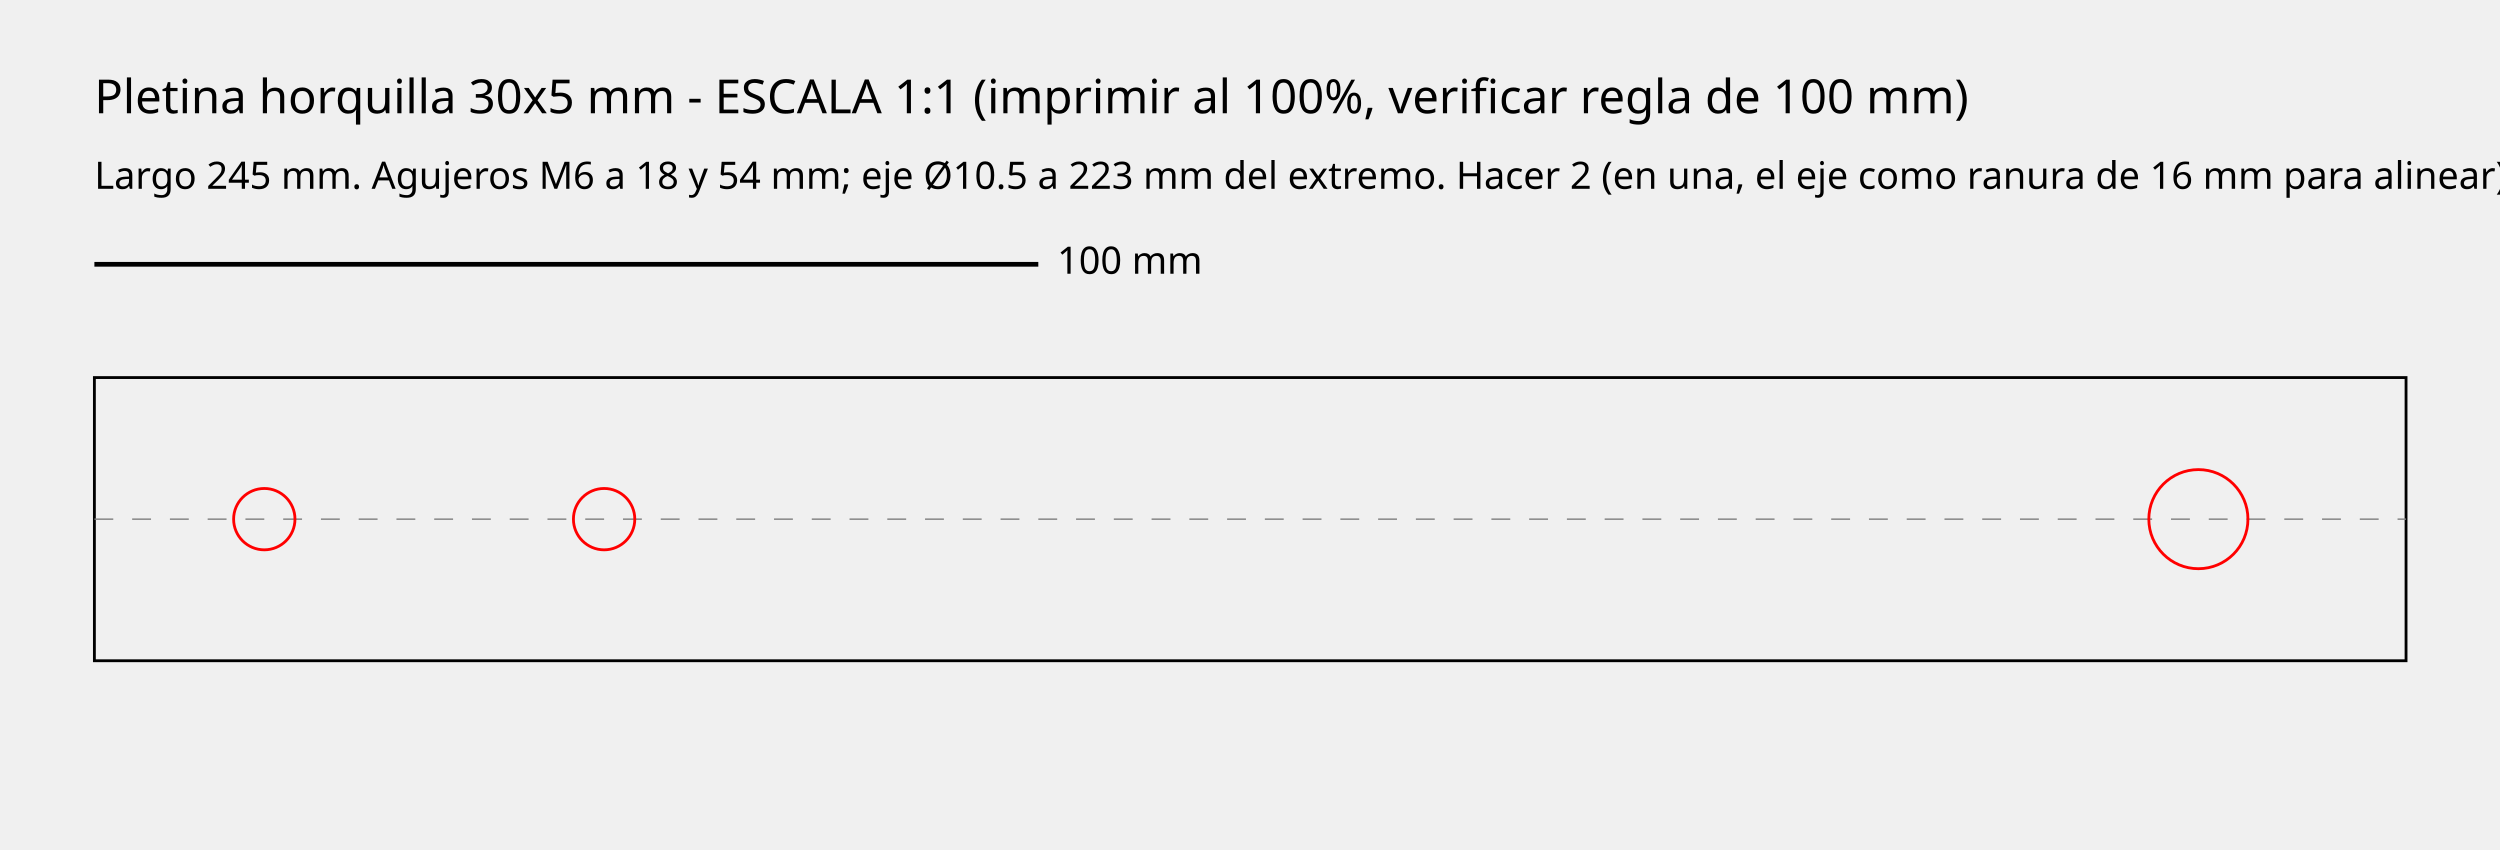
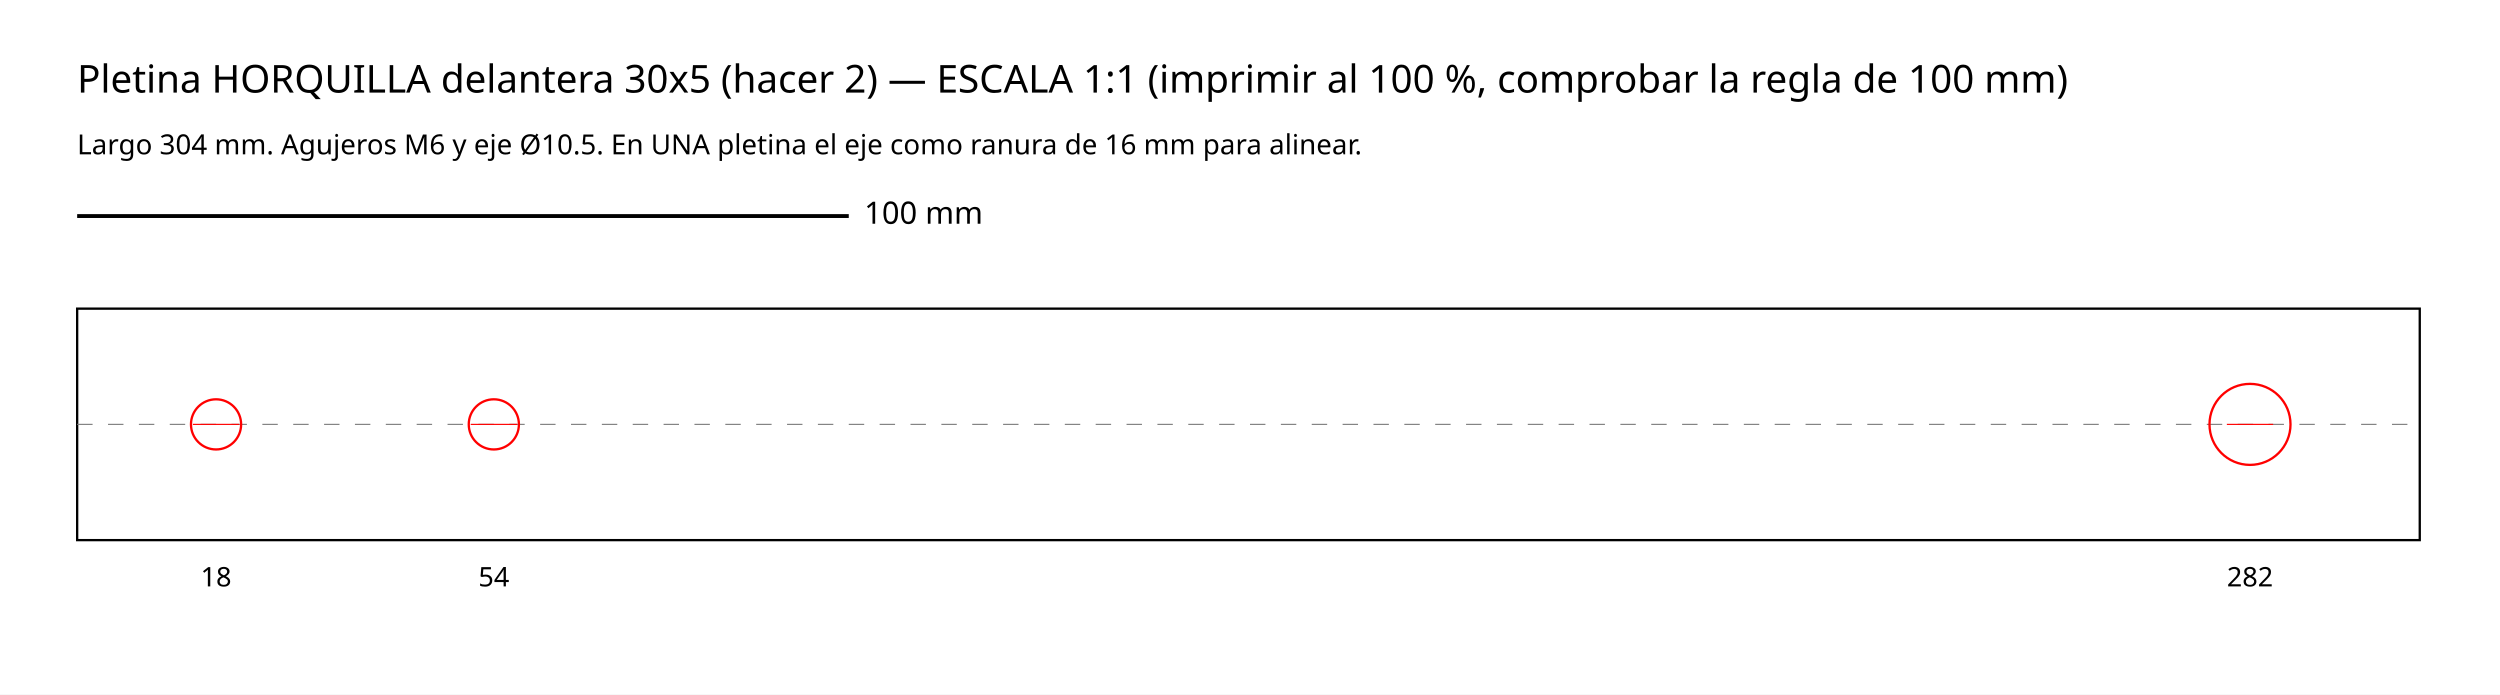
- <svg xmlns="http://www.w3.org/2000/svg" width="264.854mm" height="90.0mm" viewBox="-10 -40 264.854 90.0">
-   <rect x="0" y="0" width="244.9" height="30.0" fill="none" stroke="black" stroke-width="0.3" />
-   <line x1="0" y1="15.0" x2="244.9" y2="15.0" stroke="gray" stroke-width="0.15" stroke-dasharray="2,2" />
-   <circle cx="18" cy="15.0" r="3.25" fill="none" stroke="red" stroke-width="0.3" />
-   <circle cx="54" cy="15.0" r="3.25" fill="none" stroke="red" stroke-width="0.3" />
-   <circle cx="222.9" cy="15.0" r="5.25" fill="none" stroke="red" stroke-width="0.3" />
-   <text x="0" y="-28" font-size="5" font-family="sans-serif">Pletina horquilla 30x5 mm  -  ESCALA 1:1 (imprimir al 100%, verificar regla de 100 mm)</text>
-   <text x="0" y="-20" font-size="4" font-family="sans-serif">Largo 245 mm. Agujeros M6 a 18 y 54 mm; eje Ø10.5 a 223 mm del extremo. Hacer 2 (en una, el eje como ranura de 16 mm para alinear).</text>
+ <svg xmlns="http://www.w3.org/2000/svg" width="324mm" height="90.0mm" viewBox="-10 -40 324 90.0">
+   <rect x="-10" y="-40" width="324" height="90.0" fill="white" />
+   <rect x="0" y="0" width="303.6" height="30.0" fill="none" stroke="black" stroke-width="0.3" />
+   <line x1="0" y1="15.0" x2="303.6" y2="15.0" stroke="gray" stroke-width="0.15" stroke-dasharray="2,2" />
+   <circle cx="18.0" cy="15.0" r="3.25" fill="none" stroke="red" stroke-width="0.3" />
+   <line x1="15.0" y1="15.0" x2="21.0" y2="15.0" stroke="red" stroke-width="0.15" />
+   <text x="18.0" y="36.0" font-size="3.5" text-anchor="middle" font-family="sans-serif">18</text>
+   <circle cx="54.0" cy="15.0" r="3.25" fill="none" stroke="red" stroke-width="0.3" />
+   <line x1="51.0" y1="15.0" x2="57.0" y2="15.0" stroke="red" stroke-width="0.15" />
+   <text x="54.0" y="36.0" font-size="3.5" text-anchor="middle" font-family="sans-serif">54</text>
+   <circle cx="281.6" cy="15.0" r="5.25" fill="none" stroke="red" stroke-width="0.3" />
+   <line x1="278.6" y1="15.0" x2="284.6" y2="15.0" stroke="red" stroke-width="0.15" />
+   <text x="281.6" y="36.0" font-size="3.5" text-anchor="middle" font-family="sans-serif">282</text>
+   <text x="0" y="-28" font-size="5" font-family="sans-serif">Pletina HORQUILLA delantera 30x5 (hacer 2) — ESCALA 1:1 (imprimir al 100 %, comprobar la regla de 100 mm)</text>
+   <text x="0" y="-20" font-size="3.6" font-family="sans-serif">Largo 304 mm. Agujeros M6 y eje Ø10.5. En UNA pletina el eje como ranura de 16 mm para alinear.</text>
  <line x1="0" y1="-12" x2="100" y2="-12" stroke="black" stroke-width="0.5" />
  <text x="102" y="-11" font-size="4" font-family="sans-serif">100 mm</text>
</svg>
